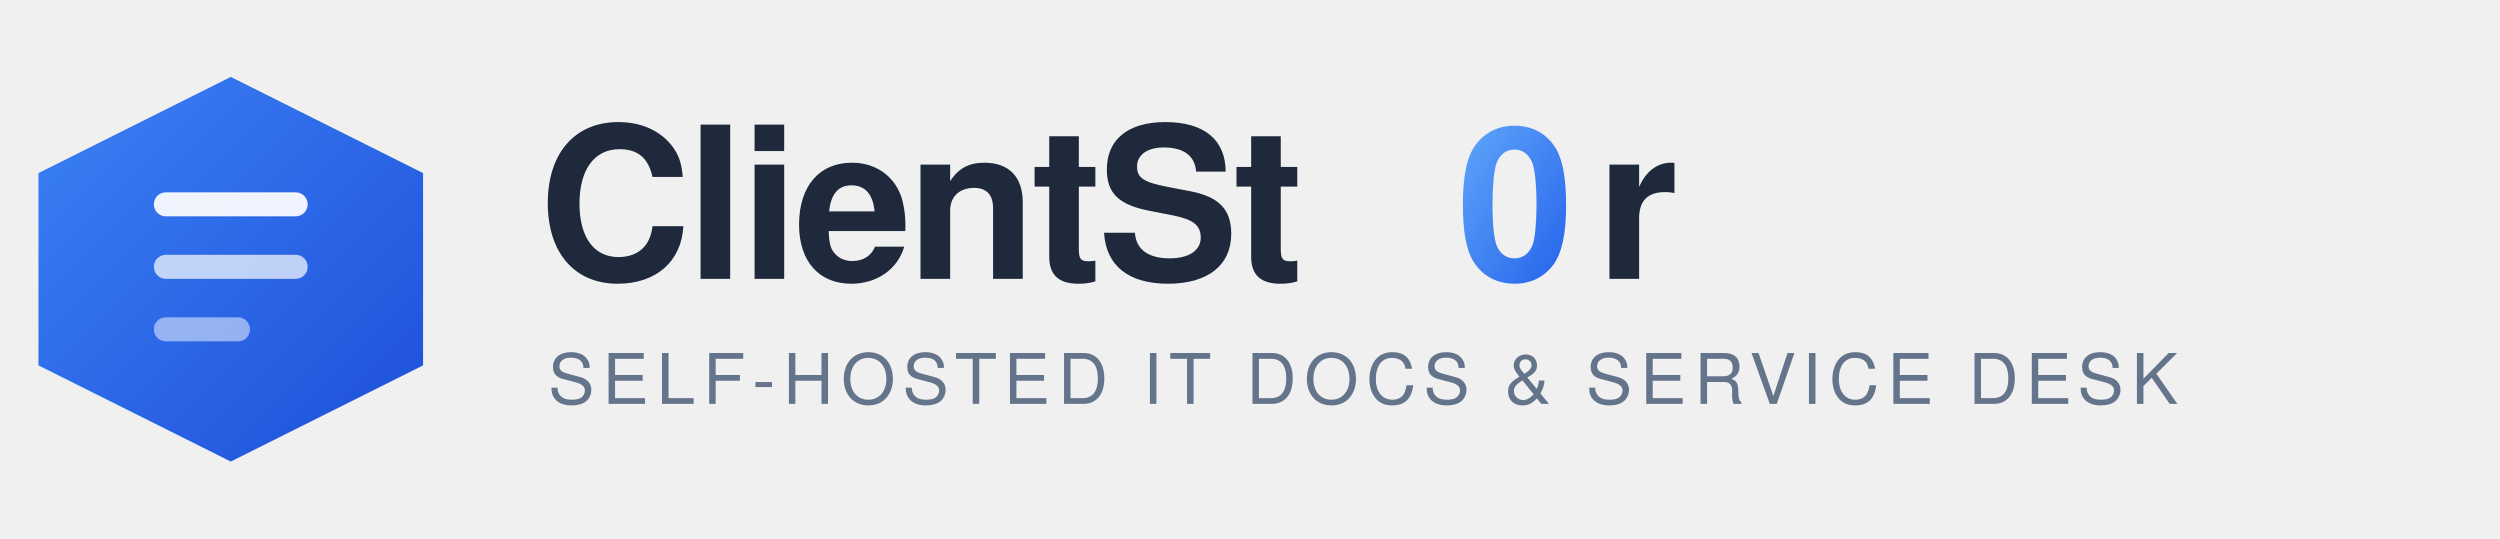
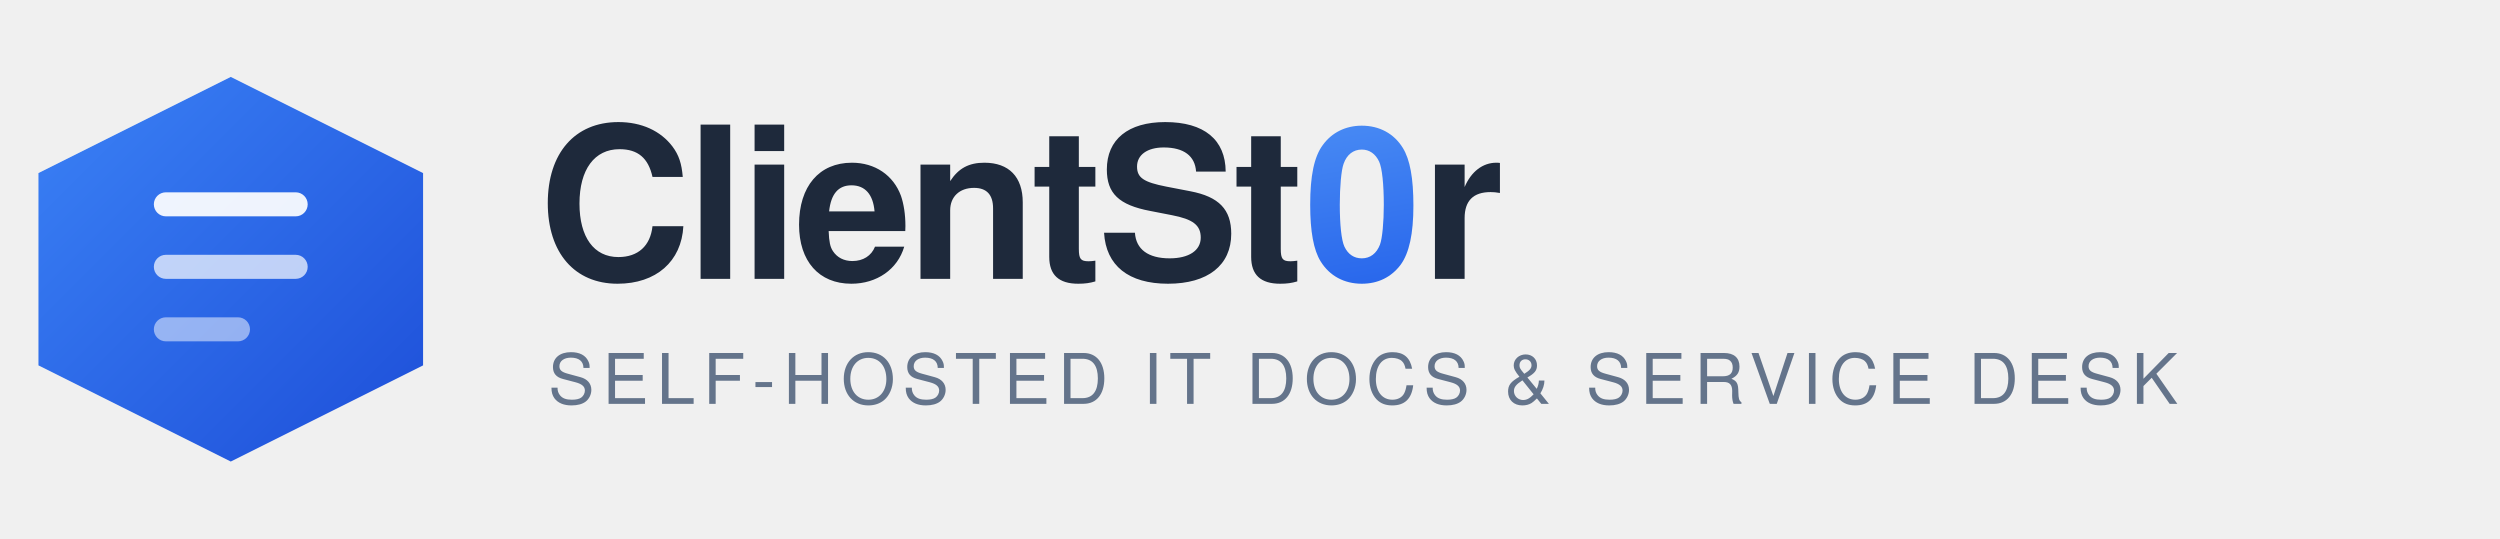
<svg xmlns="http://www.w3.org/2000/svg" viewBox="0 0 520 112" width="520" height="112" role="img" aria-labelledby="t d">
  <defs>
    <linearGradient id="ic" x1="0%" y1="0%" x2="100%" y2="100%">
      <stop offset="0%" stop-color="#3b82f6" />
      <stop offset="100%" stop-color="#1d4ed8" />
    </linearGradient>
    <linearGradient id="zg" x1="0%" y1="0%" x2="100%" y2="100%">
      <stop offset="0%" stop-color="#60a5fa" />
      <stop offset="100%" stop-color="#2563eb" />
    </linearGradient>
  </defs>
  <g transform="translate(8,16)">
    <polygon points="40,0 80,20 80,60 40,80 0,60 0,20" fill="url(#ic)" />
    <rect x="24" y="24" width="32" height="5" rx="2.5" fill="#ffffff" opacity="0.92" />
    <rect x="24" y="37" width="32" height="5" rx="2.5" fill="#ffffff" opacity="0.7" />
    <rect x="24" y="50" width="20" height="5" rx="2.5" fill="#ffffff" opacity="0.5" />
  </g>
  <g font-family="Helvetica Neue, Helvetica, Arial, sans-serif">
-     <text x="112" y="58" font-size="44" font-weight="700" letter-spacing="-1" fill="#1e293b">ClientSt</text>
-     <text x="303" y="58" font-size="44" font-weight="700" letter-spacing="-1" fill="url(#zg)">0</text>
-     <text x="332" y="58" font-size="44" font-weight="700" letter-spacing="-1" fill="#1e293b">r</text>
+     <text x="112" y="58" font-size="44" font-weight="700" letter-spacing="-1" fill="#1e293b">ClientSt<tspan fill="url(#zg)">0</tspan>r</text>
    <text x="114" y="84" font-size="14.5" font-weight="500" letter-spacing="1.6" fill="#64748b">SELF-HOSTED IT DOCS &amp; SERVICE DESK</text>
  </g>
</svg>
